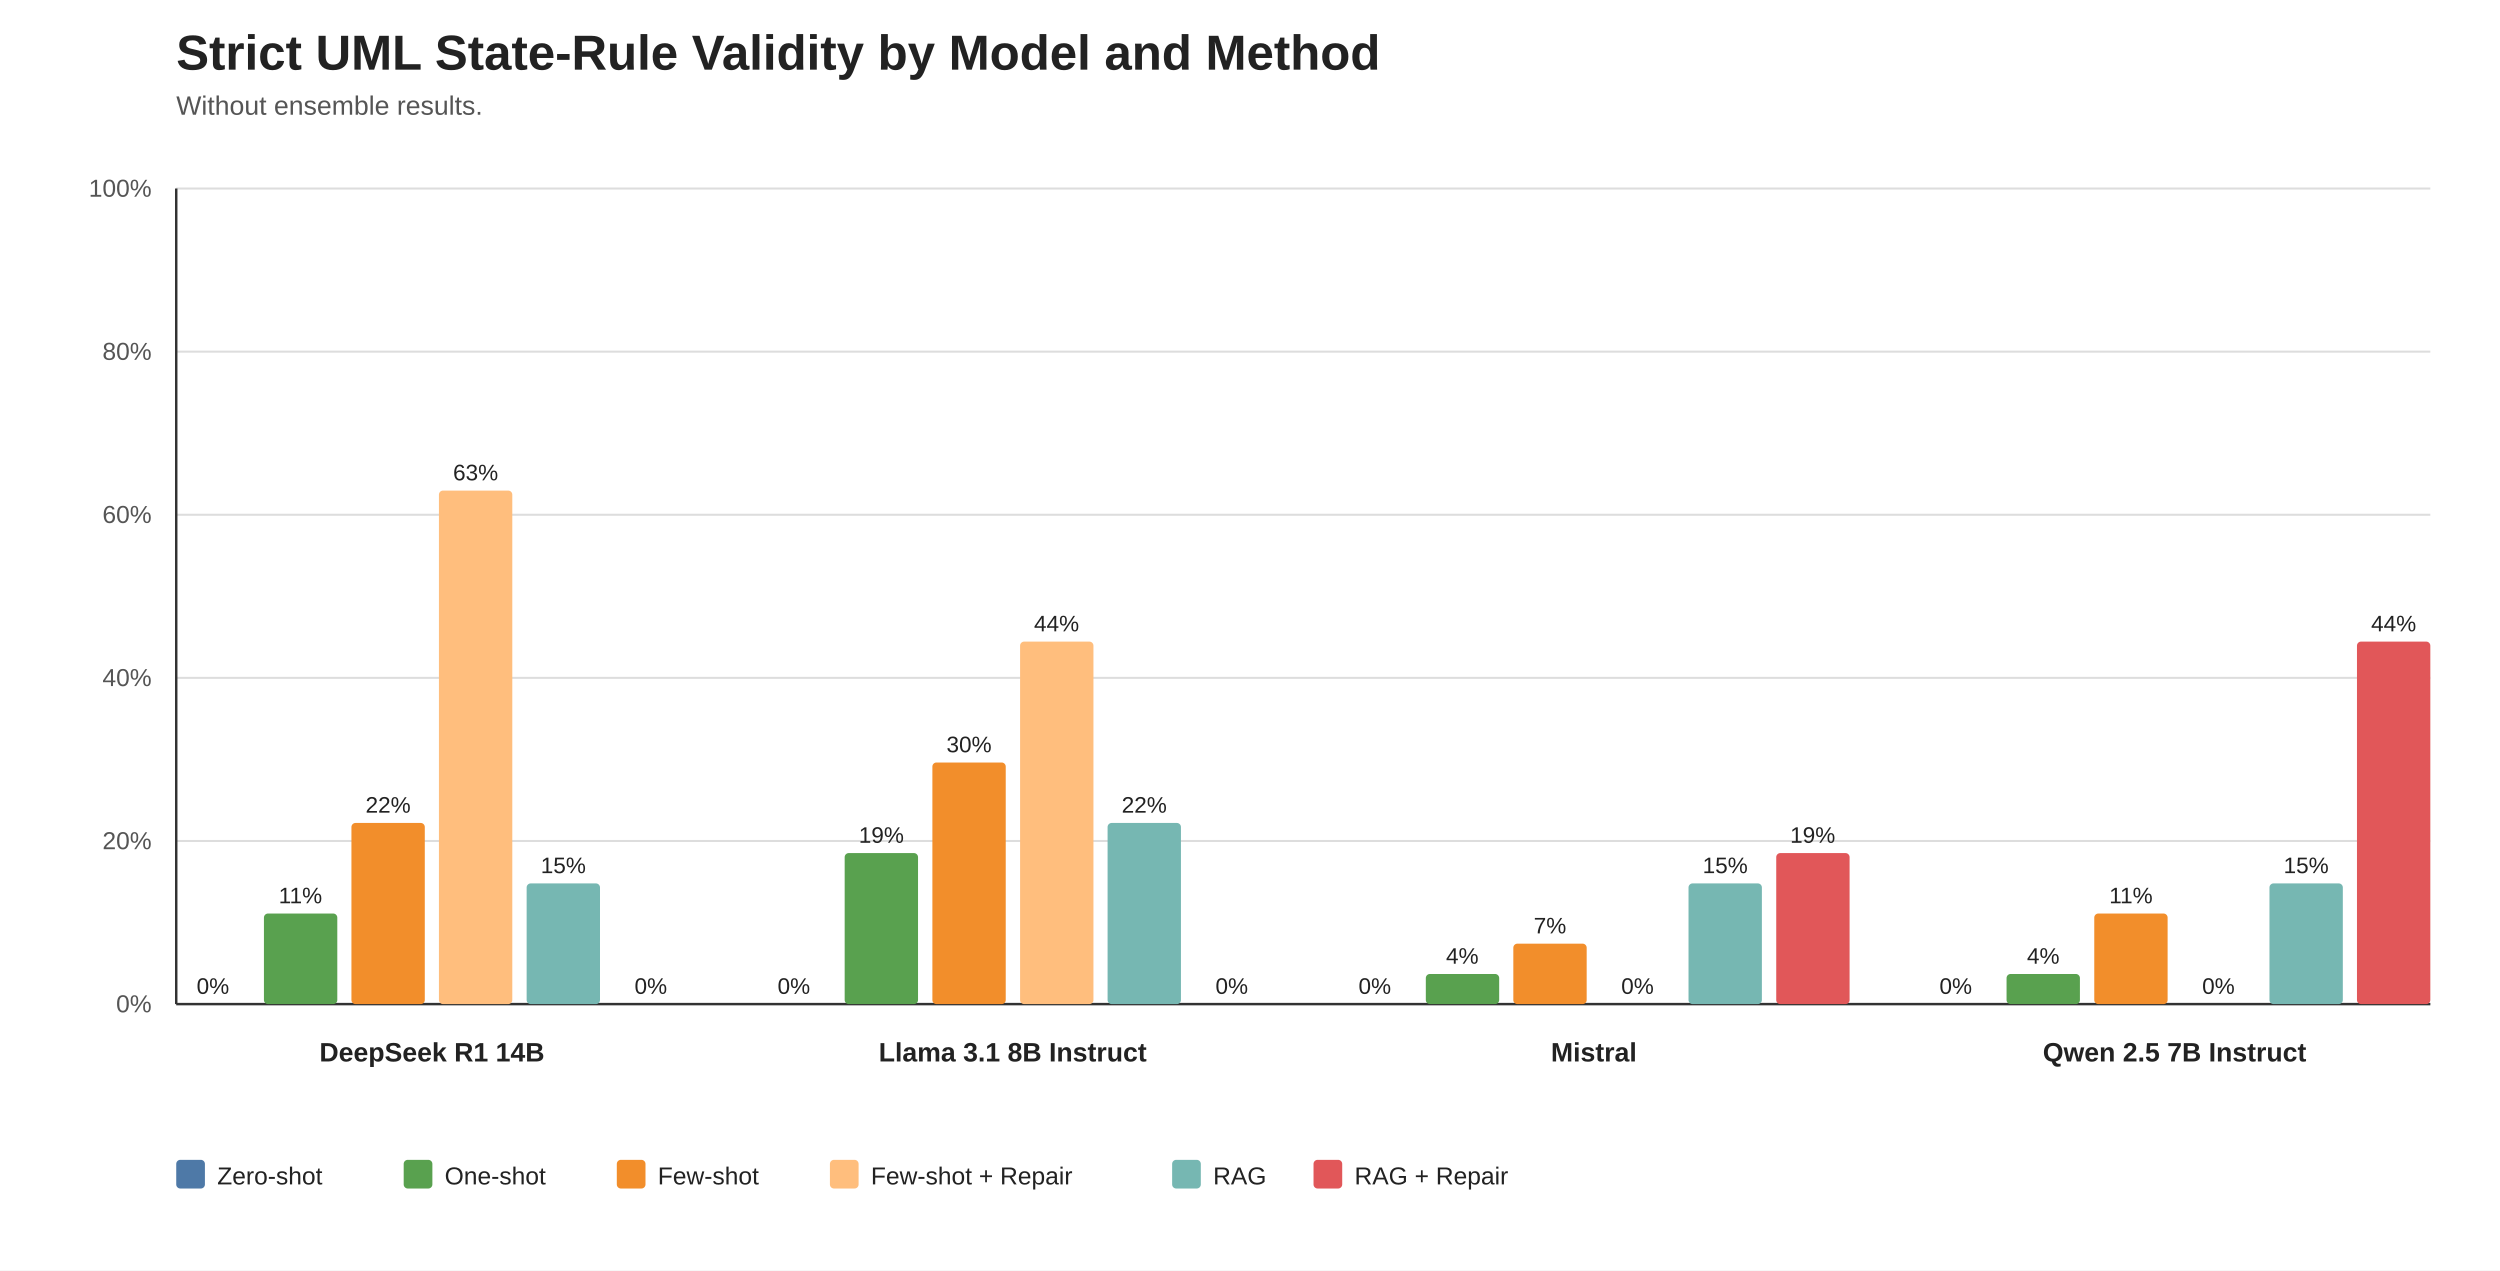
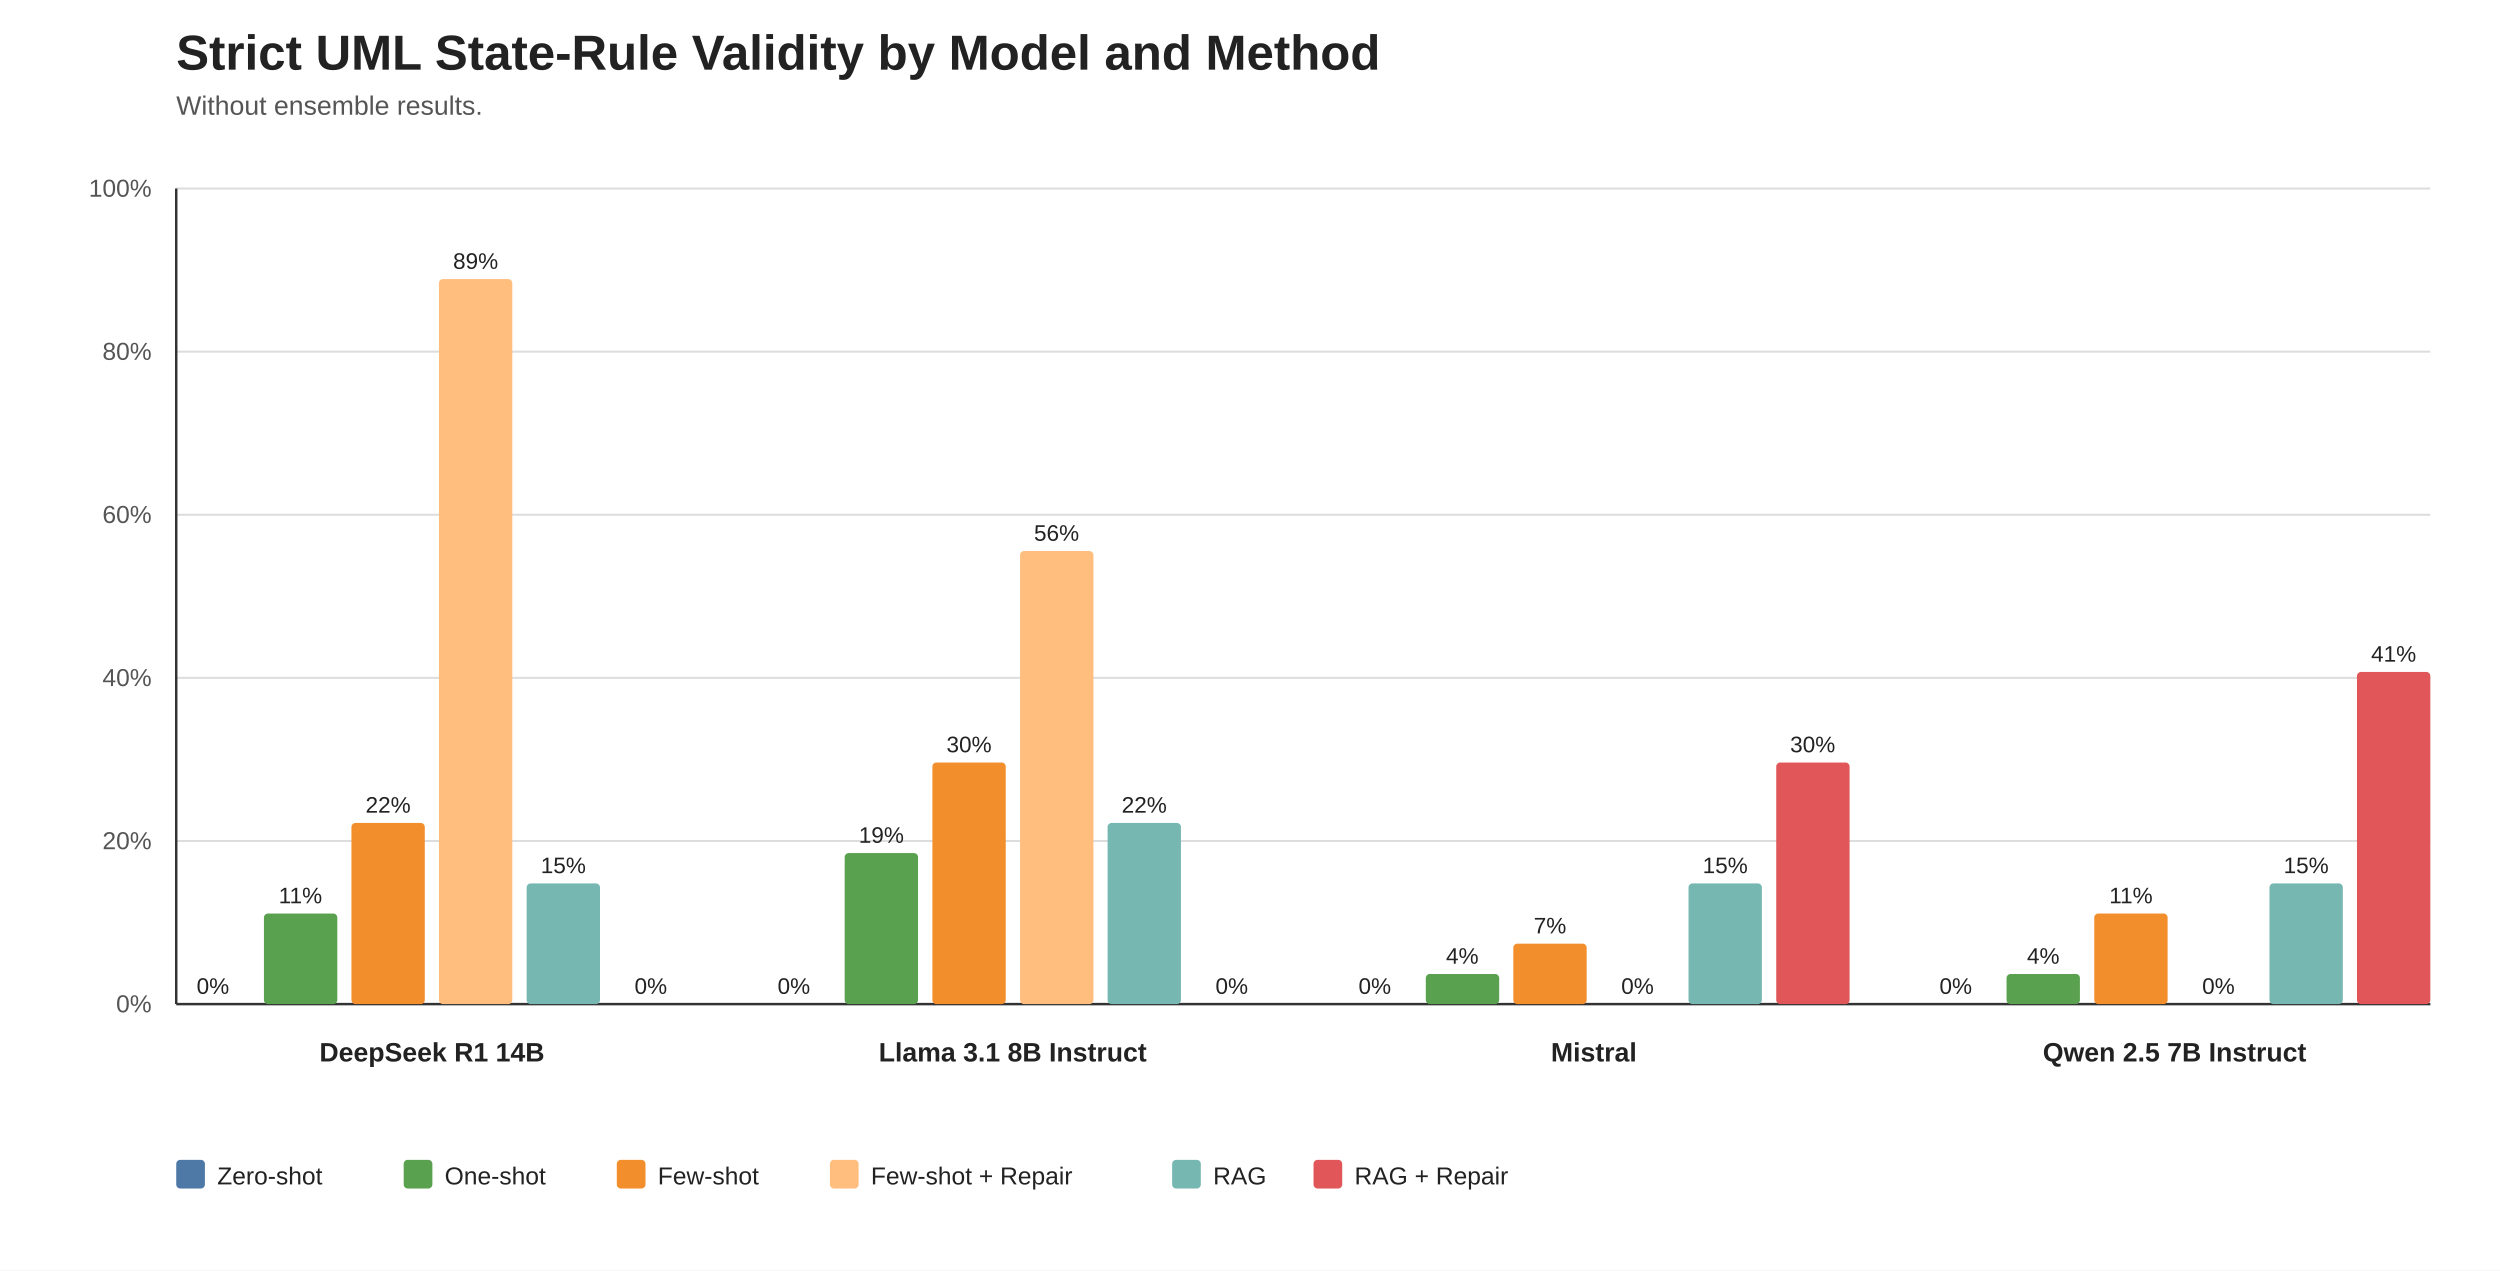
<svg xmlns="http://www.w3.org/2000/svg" width="1220" height="620" viewBox="0 0 1220 620">
  <style>
text { font-family: Arial, Helvetica, sans-serif; fill: #222; }
.title { font-size: 24px; font-weight: 700; }
.subtitle { font-size: 13px; fill: #555; }
.axis { stroke: #333; stroke-width: 1.2; }
.grid { stroke: #ddd; stroke-width: 1; }
.tick { font-size: 12px; fill: #555; }
.model { font-size: 13px; font-weight: 700; }
.value { font-size: 11px; fill: #222; }
.legend { font-size: 12px; }
</style>
  <rect width="100%" height="100%" fill="#fff" />
  <text class="title" x="86" y="34">Strict UML State-Rule Validity by Model and Method</text>
  <text class="subtitle" x="86" y="56">Without ensemble results.</text>
  <line class="grid" x1="86" y1="490.0" x2="1186" y2="490.0" />
  <text class="tick" x="74" y="494.0" text-anchor="end">0%</text>
  <line class="grid" x1="86" y1="410.4" x2="1186" y2="410.4" />
  <text class="tick" x="74" y="414.4" text-anchor="end">20%</text>
  <line class="grid" x1="86" y1="330.8" x2="1186" y2="330.8" />
  <text class="tick" x="74" y="334.8" text-anchor="end">40%</text>
  <line class="grid" x1="86" y1="251.2" x2="1186" y2="251.2" />
  <text class="tick" x="74" y="255.2" text-anchor="end">60%</text>
  <line class="grid" x1="86" y1="171.6" x2="1186" y2="171.6" />
  <text class="tick" x="74" y="175.6" text-anchor="end">80%</text>
  <line class="grid" x1="86" y1="92.0" x2="1186" y2="92.0" />
  <text class="tick" x="74" y="96.0" text-anchor="end">100%</text>
  <line class="axis" x1="86" y1="92" x2="86" y2="490" />
  <line class="axis" x1="86" y1="490" x2="1186" y2="490" />
  <rect x="86.0" y="490.0" width="35.8" height="0.0" rx="2" fill="#4E79A7" />
  <text class="value" x="103.9" y="485.0" text-anchor="middle">0%</text>
  <rect x="128.8" y="445.8" width="35.8" height="44.2" rx="2" fill="#59A14F" />
  <text class="value" x="146.6" y="440.8" text-anchor="middle">11%</text>
  <rect x="171.5" y="401.6" width="35.8" height="88.4" rx="2" fill="#F28E2B" />
  <text class="value" x="189.4" y="396.6" text-anchor="middle">22%</text>
-   <rect x="214.2" y="239.4" width="35.8" height="250.6" rx="2" fill="#FFBE7D" />
-   <text class="value" x="232.1" y="234.4" text-anchor="middle">63%</text>
+   <rect x="214.2" y="136.2" width="35.8" height="353.8" rx="2" fill="#FFBE7D" />
+   <text class="value" x="232.1" y="131.2" text-anchor="middle">89%</text>
  <rect x="257.0" y="431.1" width="35.8" height="58.9" rx="2" fill="#76B7B2" />
  <text class="value" x="274.9" y="426.1" text-anchor="middle">15%</text>
  <rect x="299.8" y="490.0" width="35.8" height="0.0" rx="2" fill="#E15759" />
  <text class="value" x="317.6" y="485.0" text-anchor="middle">0%</text>
  <text class="model" x="210.8" y="518" text-anchor="middle">DeepSeek R1 14B</text>
  <rect x="369.5" y="490.0" width="35.8" height="0.0" rx="2" fill="#4E79A7" />
  <text class="value" x="387.4" y="485.0" text-anchor="middle">0%</text>
  <rect x="412.2" y="416.3" width="35.8" height="73.7" rx="2" fill="#59A14F" />
  <text class="value" x="430.1" y="411.3" text-anchor="middle">19%</text>
  <rect x="455.0" y="372.1" width="35.8" height="117.9" rx="2" fill="#F28E2B" />
  <text class="value" x="472.9" y="367.1" text-anchor="middle">30%</text>
-   <rect x="497.8" y="313.1" width="35.8" height="176.9" rx="2" fill="#FFBE7D" />
-   <text class="value" x="515.6" y="308.1" text-anchor="middle">44%</text>
+   <rect x="497.8" y="268.9" width="35.8" height="221.1" rx="2" fill="#FFBE7D" />
+   <text class="value" x="515.6" y="263.9" text-anchor="middle">56%</text>
  <rect x="540.5" y="401.6" width="35.8" height="88.4" rx="2" fill="#76B7B2" />
  <text class="value" x="558.4" y="396.6" text-anchor="middle">22%</text>
  <rect x="583.2" y="490.0" width="35.8" height="0.0" rx="2" fill="#E15759" />
  <text class="value" x="601.1" y="485.0" text-anchor="middle">0%</text>
  <text class="model" x="494.2" y="518" text-anchor="middle">Llama 3.1 8B Instruct</text>
  <rect x="653.0" y="490.0" width="35.8" height="0.0" rx="2" fill="#4E79A7" />
  <text class="value" x="670.9" y="485.0" text-anchor="middle">0%</text>
  <rect x="695.8" y="475.3" width="35.8" height="14.7" rx="2" fill="#59A14F" />
  <text class="value" x="713.6" y="470.3" text-anchor="middle">4%</text>
  <rect x="738.5" y="460.5" width="35.8" height="29.5" rx="2" fill="#F28E2B" />
  <text class="value" x="756.4" y="455.5" text-anchor="middle">7%</text>
  <rect x="781.2" y="490.0" width="35.8" height="0.0" rx="2" fill="#FFBE7D" />
  <text class="value" x="799.1" y="485.0" text-anchor="middle">0%</text>
  <rect x="824.0" y="431.1" width="35.8" height="58.9" rx="2" fill="#76B7B2" />
  <text class="value" x="841.9" y="426.1" text-anchor="middle">15%</text>
-   <rect x="866.8" y="416.3" width="35.8" height="73.7" rx="2" fill="#E15759" />
-   <text class="value" x="884.6" y="411.3" text-anchor="middle">19%</text>
+   <rect x="866.8" y="372.1" width="35.8" height="117.9" rx="2" fill="#E15759" />
+   <text class="value" x="884.6" y="367.1" text-anchor="middle">30%</text>
  <text class="model" x="777.8" y="518" text-anchor="middle">Mistral</text>
  <rect x="936.5" y="490.0" width="35.8" height="0.0" rx="2" fill="#4E79A7" />
  <text class="value" x="954.4" y="485.0" text-anchor="middle">0%</text>
  <rect x="979.2" y="475.3" width="35.8" height="14.7" rx="2" fill="#59A14F" />
  <text class="value" x="997.1" y="470.3" text-anchor="middle">4%</text>
  <rect x="1022.0" y="445.8" width="35.8" height="44.2" rx="2" fill="#F28E2B" />
  <text class="value" x="1039.9" y="440.8" text-anchor="middle">11%</text>
  <rect x="1064.8" y="490.0" width="35.8" height="0.0" rx="2" fill="#FFBE7D" />
  <text class="value" x="1082.6" y="485.0" text-anchor="middle">0%</text>
  <rect x="1107.5" y="431.1" width="35.8" height="58.9" rx="2" fill="#76B7B2" />
  <text class="value" x="1125.4" y="426.1" text-anchor="middle">15%</text>
-   <rect x="1150.2" y="313.1" width="35.8" height="176.9" rx="2" fill="#E15759" />
-   <text class="value" x="1168.1" y="308.1" text-anchor="middle">44%</text>
+   <rect x="1150.2" y="327.9" width="35.8" height="162.1" rx="2" fill="#E15759" />
+   <text class="value" x="1168.1" y="322.9" text-anchor="middle">41%</text>
  <text class="model" x="1061.2" y="518" text-anchor="middle">Qwen 2.5 7B Instruct</text>
  <rect x="86" y="566" width="14" height="14" fill="#4E79A7" rx="2" />
  <text class="legend" x="106" y="578">Zero-shot</text>
  <rect x="197" y="566" width="14" height="14" fill="#59A14F" rx="2" />
  <text class="legend" x="217" y="578">One-shot</text>
  <rect x="301" y="566" width="14" height="14" fill="#F28E2B" rx="2" />
  <text class="legend" x="321" y="578">Few-shot</text>
  <rect x="405" y="566" width="14" height="14" fill="#FFBE7D" rx="2" />
  <text class="legend" x="425" y="578">Few-shot + Repair</text>
  <rect x="572" y="566" width="14" height="14" fill="#76B7B2" rx="2" />
  <text class="legend" x="592" y="578">RAG</text>
  <rect x="641" y="566" width="14" height="14" fill="#E15759" rx="2" />
  <text class="legend" x="661" y="578">RAG + Repair</text>
</svg>
